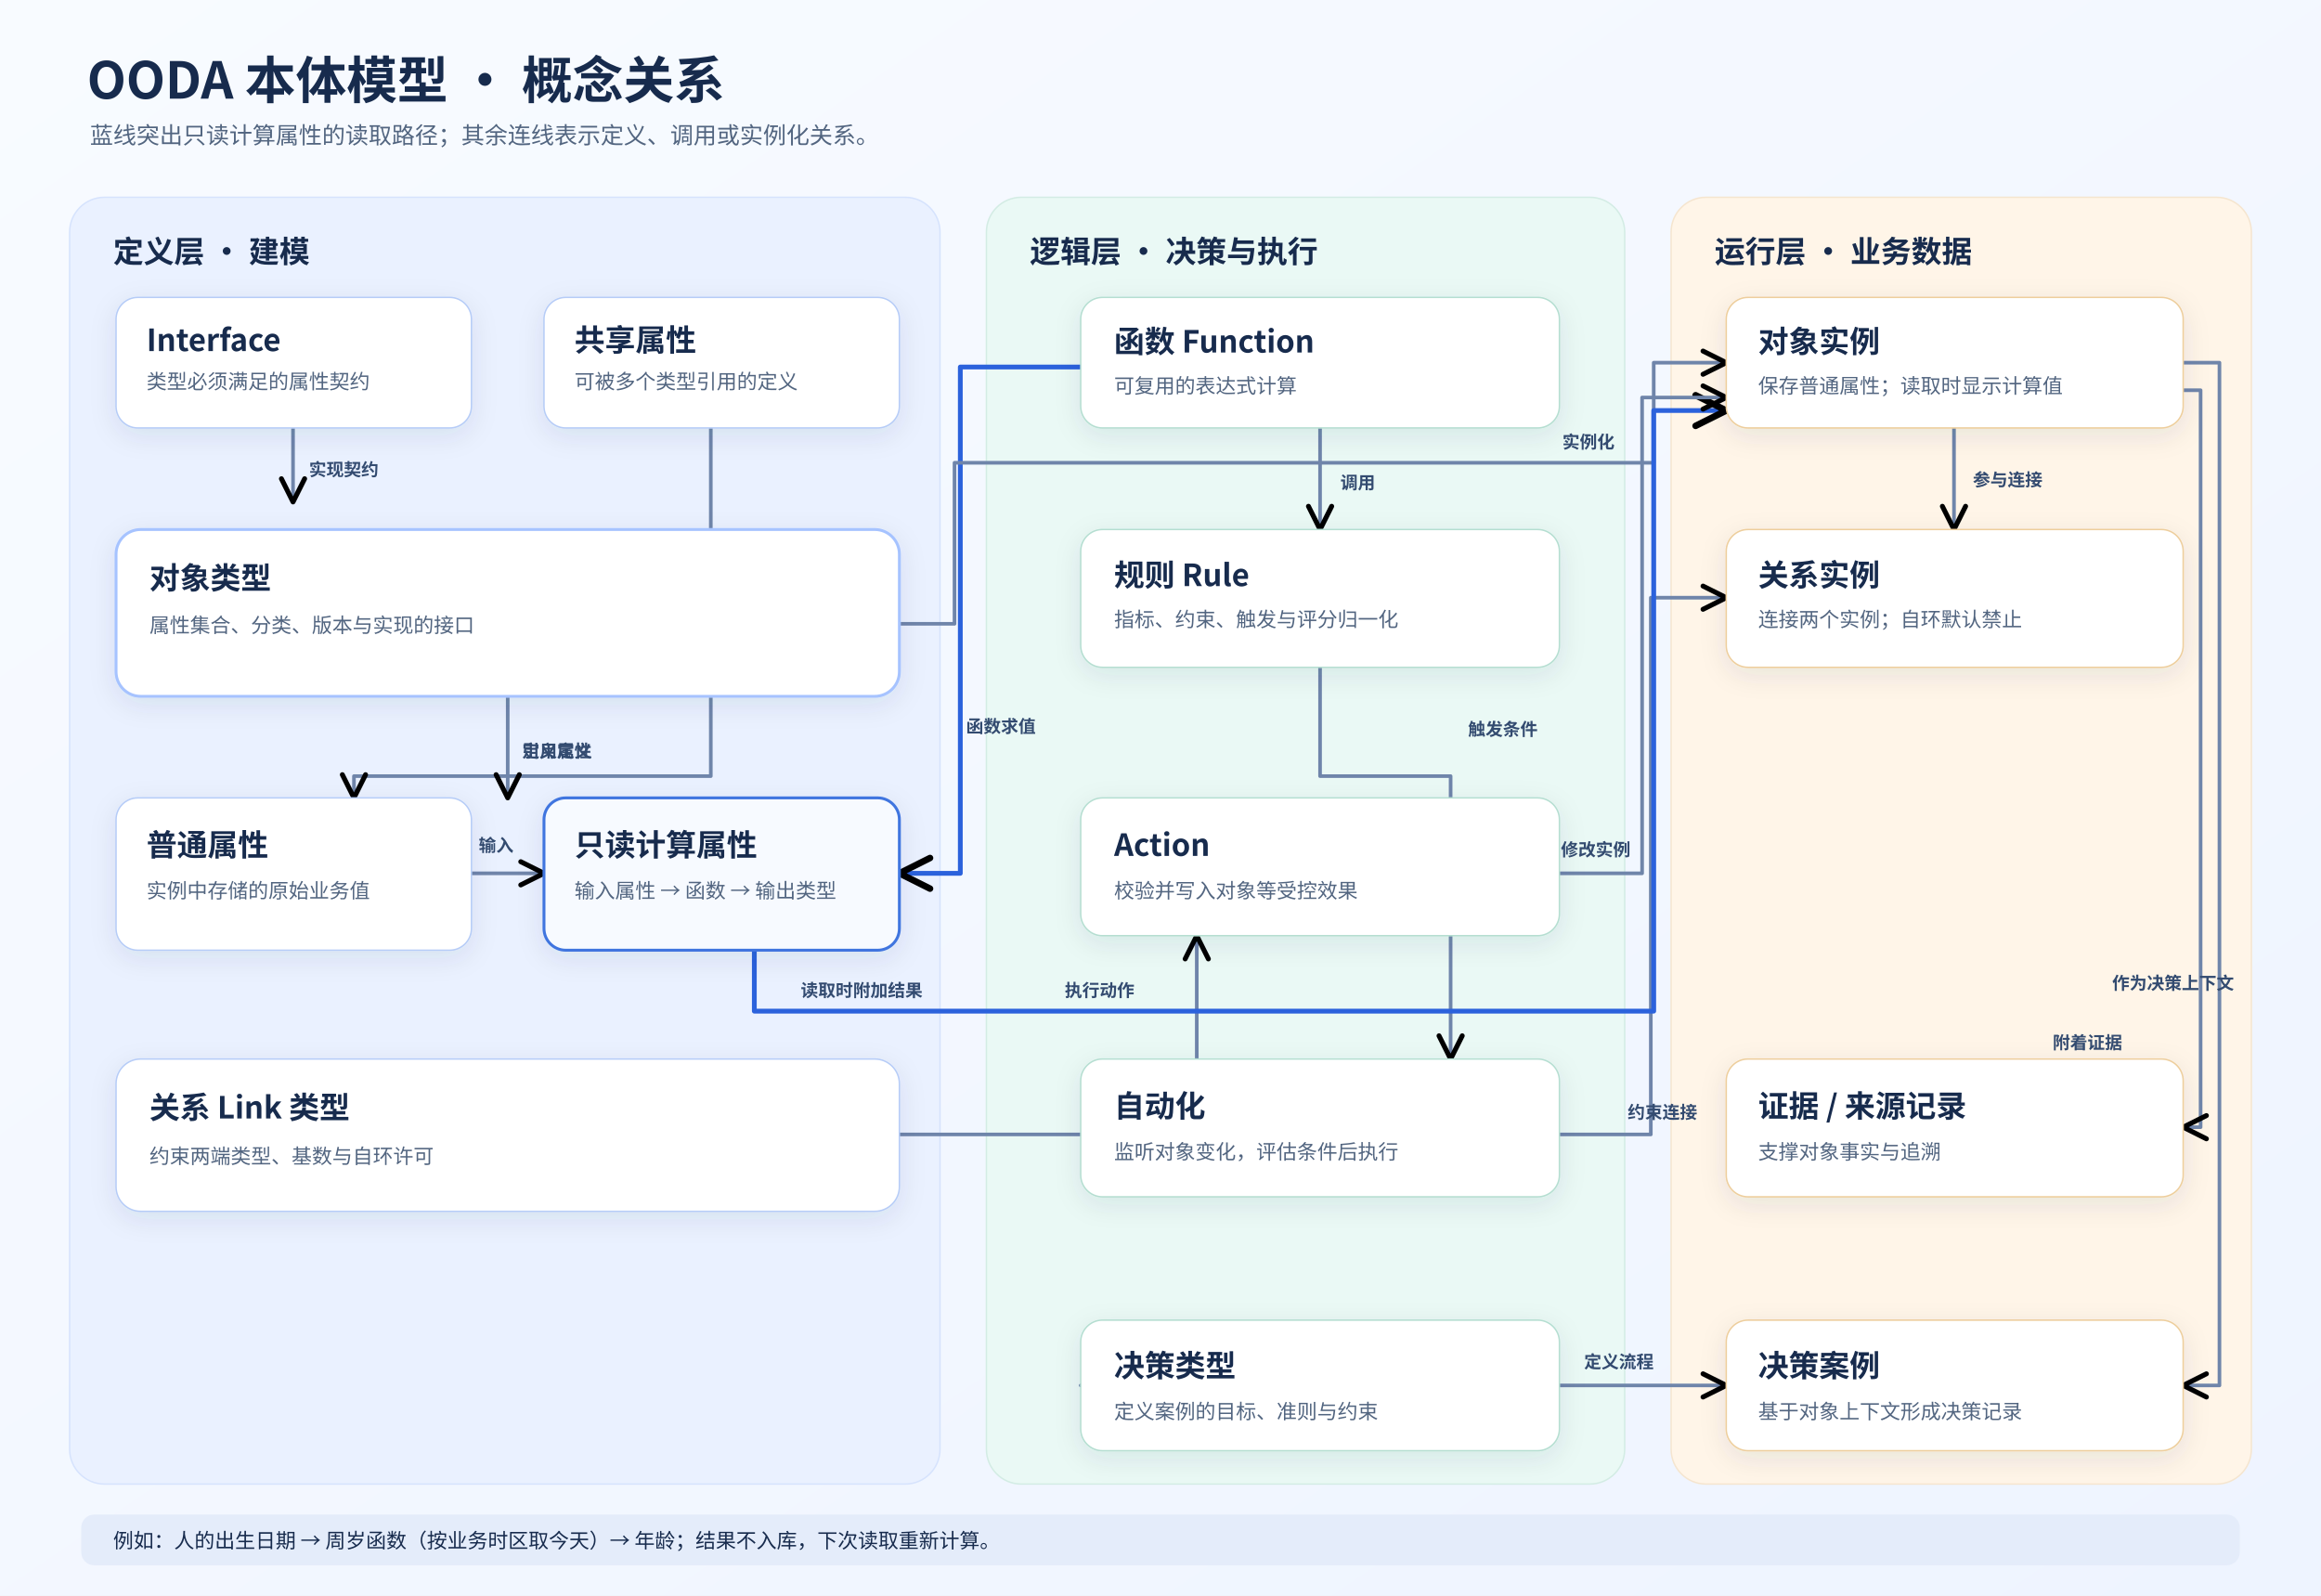
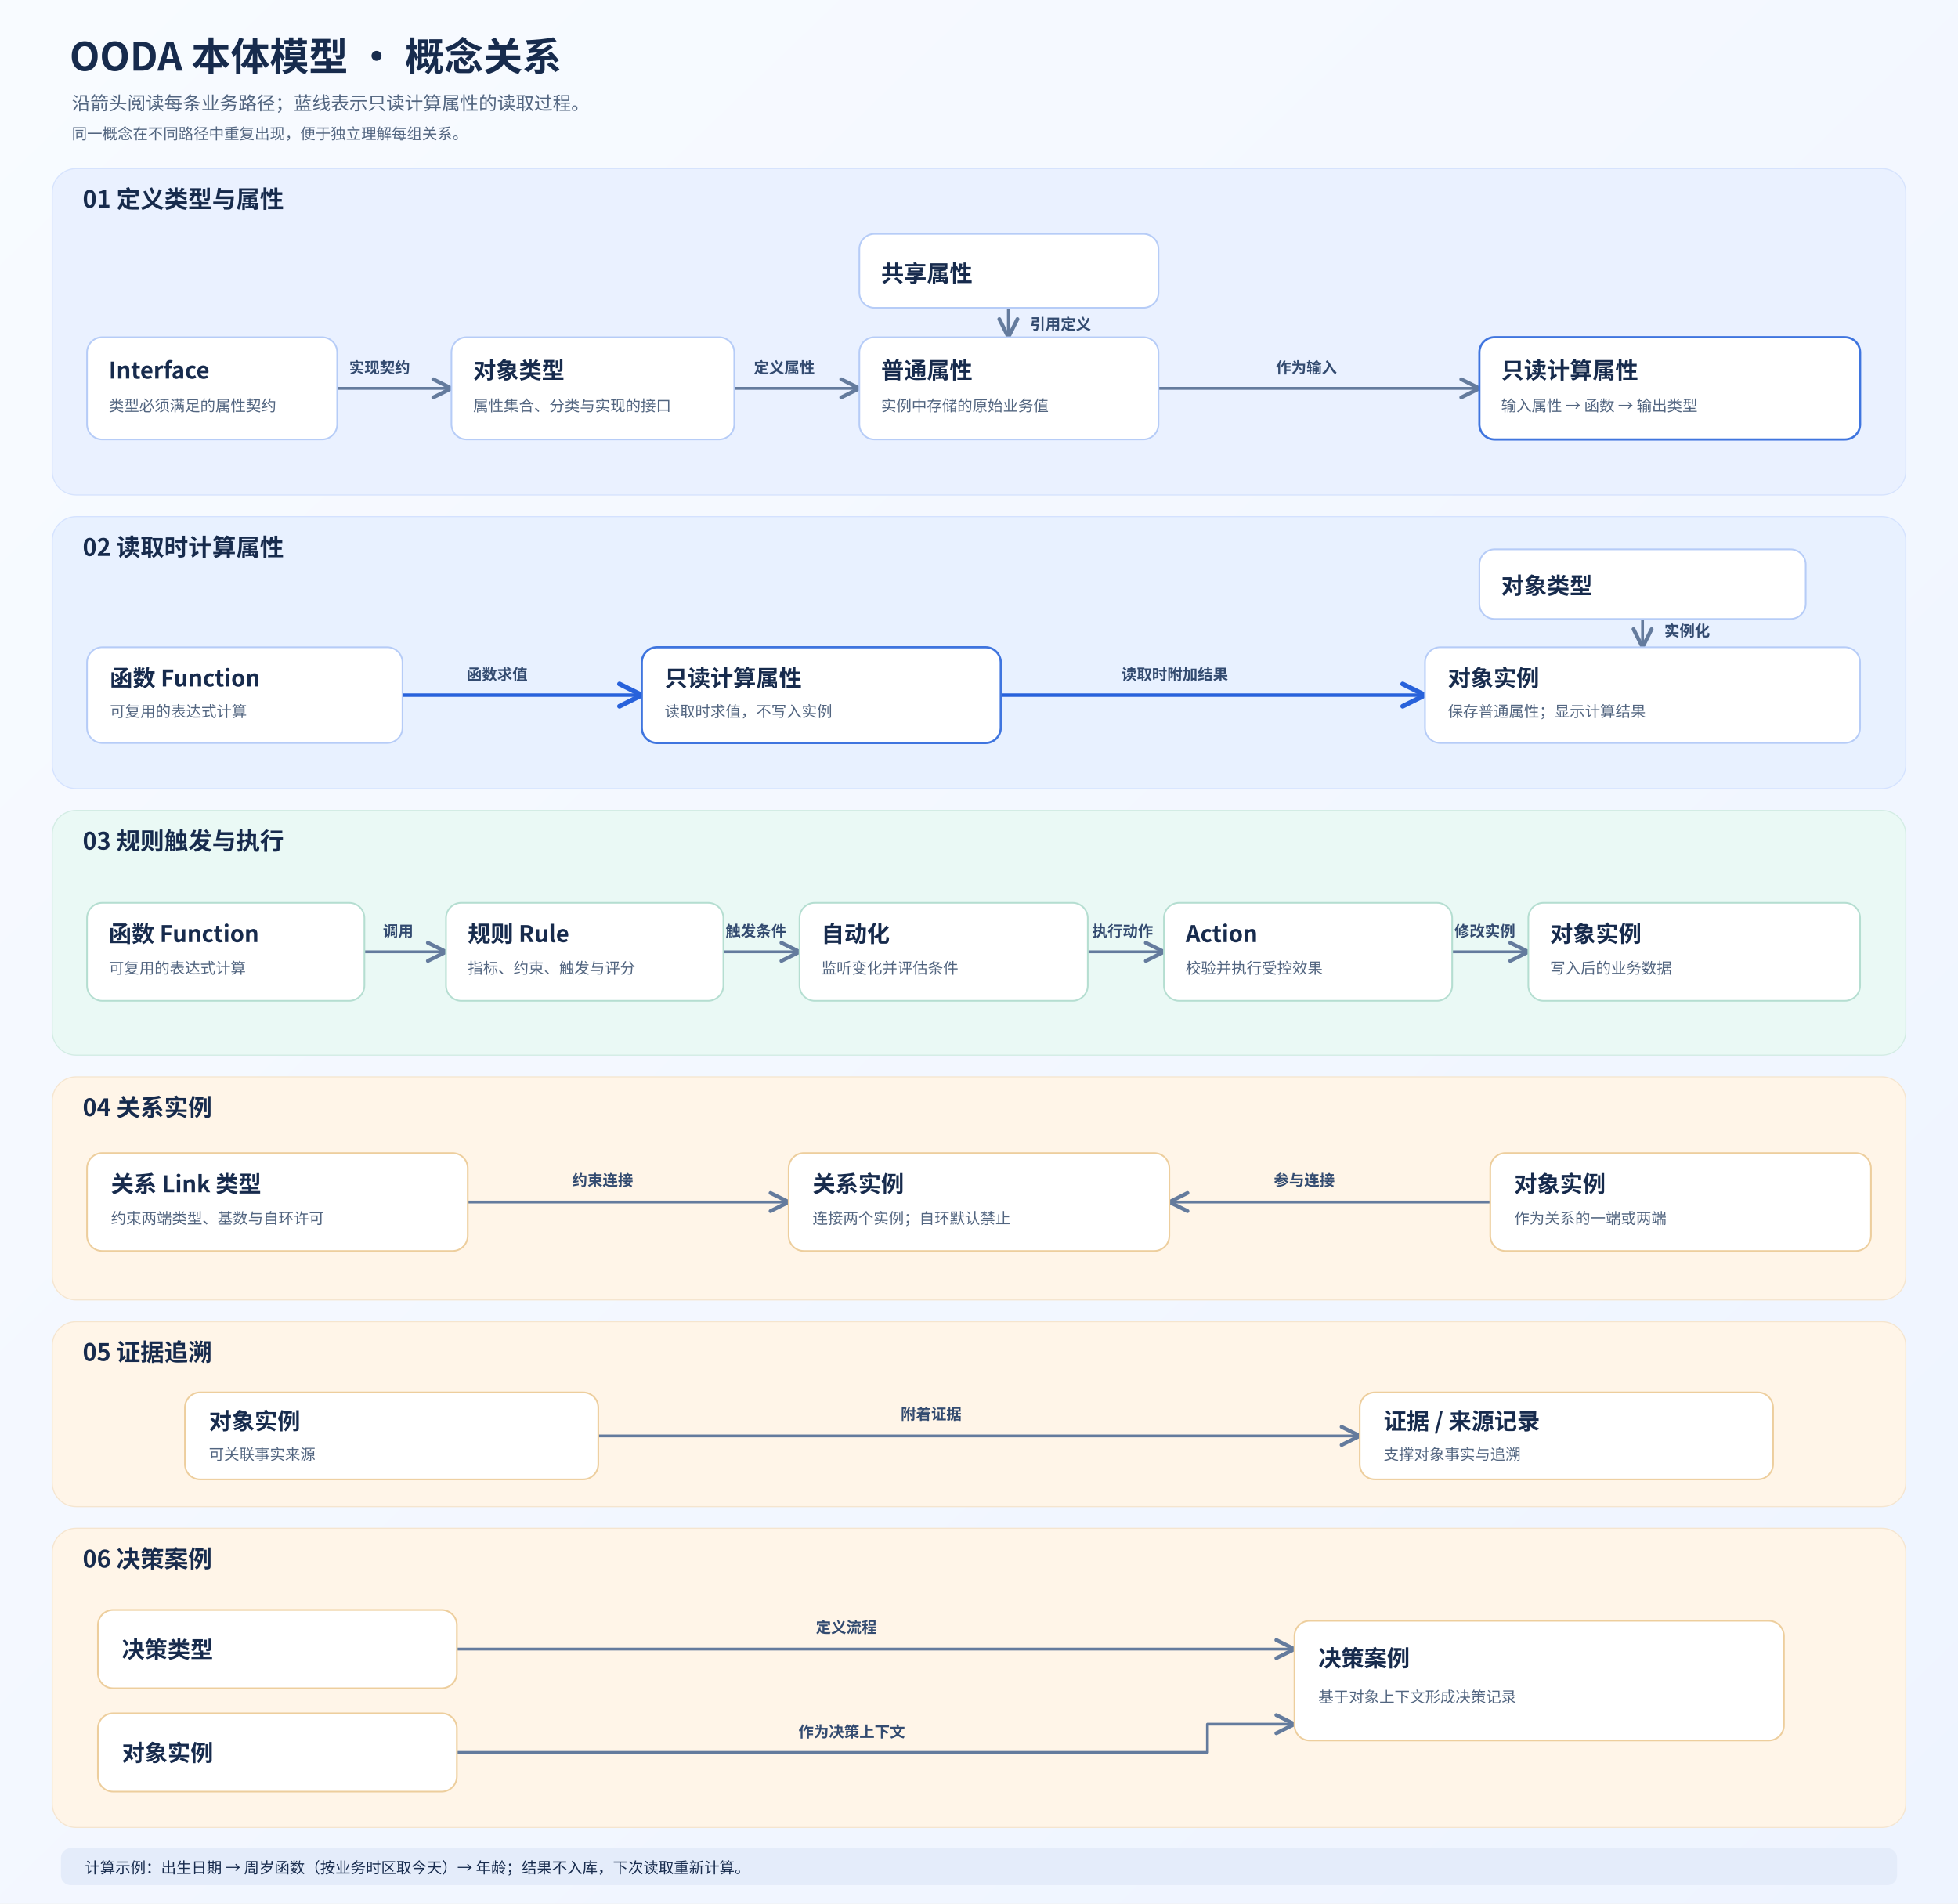
- <svg xmlns="http://www.w3.org/2000/svg" width="1600" height="1100" viewBox="0 0 1600 1100" role="img" aria-labelledby="title description">
+ <svg xmlns="http://www.w3.org/2000/svg" width="1800" height="1750" viewBox="0 0 1800 1750" style="max-width:100%;height:auto" role="img" aria-labelledby="title description">
  <defs>
    <linearGradient id="background" x2="1" y2="1">
      <stop stop-color="#f8fbff" />
      <stop offset="1" stop-color="#eef4ff" />
    </linearGradient>
-     <filter id="shadow" x="-20%" y="-30%" width="140%" height="170%">
-       <feDropShadow dx="0" dy="5" stdDeviation="9" flood-color="#142d56" flood-opacity=".09" />
-     </filter>
    <marker id="arrow" viewBox="0 0 10 10" refX="9" refY="5" markerWidth="8" markerHeight="8" orient="auto-start-reverse">
-       <path d="M1 1 9 5 1 9" fill="none" stroke="currentColor" stroke-width="1.7" stroke-linecap="round" stroke-linejoin="round" />
+       <path d="M1 1 9 5 1 9" fill="none" stroke="#647b9d" stroke-width="1.7" stroke-linecap="round" stroke-linejoin="round" />
+     </marker>
+     <marker id="arrow-blue" viewBox="0 0 10 10" refX="9" refY="5" markerWidth="8" markerHeight="8" orient="auto-start-reverse">
+       <path d="M1 1 9 5 1 9" fill="none" stroke="#2862db" stroke-width="1.7" stroke-linecap="round" stroke-linejoin="round" />
    </marker>
    <style>
      text { font-family: "Microsoft YaHei", "PingFang SC", "Noto Sans CJK SC", sans-serif; fill: #172b4d; }
-       .title { font-size: 35px; font-weight: 750; }
-       .subtitle { font-size: 16px; fill: #526580; }
-       .lane-title { font-size: 21px; font-weight: 700; }
-       .box-title { font-size: 21px; font-weight: 700; }
-       .box-sub { font-size: 14px; fill: #526580; }
-       .tag { font-size: 12px; font-weight: 700; }
-       .edge { fill: none; stroke: #6f85aa; stroke-width: 2.5; stroke-linecap: round; stroke-linejoin: round; marker-end: url(#arrow); }
-       .edge-strong { stroke: #2b62dc; stroke-width: 3.3; }
-       .edge-label { font-size: 12px; font-weight: 700; fill: #334b70; }
+       .title { font-size: 36px; font-weight: 750; }
+       .subtitle { font-size: 17px; fill: #526580; }
+       .section-title { font-size: 22px; font-weight: 700; }
+       .card-title { font-size: 21px; font-weight: 700; }
+       .card-sub { font-size: 14px; fill: #526580; }
+       .edge { fill: none; stroke: #647b9d; stroke-width: 2.6; stroke-linecap: round; stroke-linejoin: round; marker-end: url(#arrow); }
+       .edge-blue { stroke: #2862db; stroke-width: 3.2; marker-end: url(#arrow-blue); }
+       .edge-label { font-size: 14px; font-weight: 700; fill: #334b70; }
+       .hint { font-size: 14px; fill: #526580; }
    </style>
  </defs>
-   <rect width="1600" height="1100" fill="url(#background)" />
-   <text class="title" x="60" y="68">OODA 本体模型 · 概念关系</text>
-   <text class="subtitle" x="62" y="99">蓝线突出只读计算属性的读取路径；其余连线表示定义、调用或实例化关系。</text>
-   <rect x="48" y="136" width="600" height="887" rx="24" fill="#eaf1ff" stroke="#d6e3fd" />
-   <rect x="680" y="136" width="440" height="887" rx="24" fill="#eaf9f5" stroke="#d3ece4" />
-   <rect x="1152" y="136" width="400" height="887" rx="24" fill="#fff5e8" stroke="#f5e5cf" />
-   <text class="lane-title" x="78" y="181" fill="#1d4ed8">定义层 · 建模</text>
-   <text class="lane-title" x="710" y="181" fill="#08775c">逻辑层 · 决策与执行</text>
-   <text class="lane-title" x="1182" y="181" fill="#a66512">运行层 · 业务数据</text>
-   <g color="#6f85aa">
-     <path class="edge" d="M202 295 V346" />
-     <text class="edge-label" x="213" y="328">实现契约</text>
-     <path class="edge" d="M490 295 V535 H244 V550" />
-     <text class="edge-label" x="360" y="522">引用定义</text>
-     <path class="edge" d="M350 480 V550" />
-     <text class="edge-label" x="360" y="522">定义属性</text>
-     <path class="edge" d="M325 602 H375" />
-     <text class="edge-label" x="330" y="587">输入</text>
-     <path class="edge edge-strong" d="M745 253 H662 V602 H620" />
-     <text class="edge-label" x="666" y="505">函数求值</text>
-     <path class="edge" d="M910 295 V365" />
-     <text class="edge-label" x="924" y="337">调用</text>
-     <path class="edge" d="M910 460 V535 H1000 V730" />
-     <text class="edge-label" x="1012" y="507">触发条件</text>
-     <path class="edge" d="M825 730 V645" />
-     <text class="edge-label" x="734" y="687">执行动作</text>
-     <path class="edge" d="M745 955 H1125 V955 H1190" />
-     <text class="edge-label" x="1092" y="943">定义流程</text>
-     <path class="edge" d="M325 782 H1138 V412 H1190" />
-     <text class="edge-label" x="1122" y="771">约束连接</text>
-     <path class="edge" d="M450 430 H658 V319 H1140 V250 H1190" />
-     <text class="edge-label" x="1077" y="309">实例化</text>
-     <path class="edge edge-strong" d="M520 655 V697 H1140 V283 H1190" />
-     <text class="edge-label" x="552" y="687">读取时附加结果</text>
-     <path class="edge" d="M1075 602 H1132 V274 H1190" />
-     <text class="edge-label" x="1076" y="590">修改实例</text>
-     <path class="edge" d="M1347 295 V365" />
-     <text class="edge-label" x="1360" y="335">参与连接</text>
-     <path class="edge" d="M1505 269 H1517 V777 H1505" />
-     <text class="edge-label" x="1415" y="723">附着证据</text>
-     <path class="edge" d="M1505 250 H1530 V955 H1505" />
-     <text class="edge-label" x="1456" y="682">作为决策上下文</text>
+   <rect width="1800" height="1750" fill="url(#background)" />
+   <text class="title" x="64" y="65">OODA 本体模型 · 概念关系</text>
+   <text class="subtitle" x="66" y="101">沿箭头阅读每条业务路径；蓝线表示只读计算属性的读取过程。</text>
+   <text class="hint" x="66" y="128">同一概念在不同路径中重复出现，便于独立理解每组关系。</text>
+   <rect x="48" y="155" width="1704" height="300" rx="22" fill="#eaf1ff" stroke="#d6e3fd" />
+   <rect x="48" y="475" width="1704" height="250" rx="22" fill="#e8f1ff" stroke="#d4e2ff" />
+   <rect x="48" y="745" width="1704" height="225" rx="22" fill="#eaf9f5" stroke="#d3ece4" />
+   <rect x="48" y="990" width="1704" height="205" rx="22" fill="#fff5e8" stroke="#f5e5cf" />
+   <rect x="48" y="1215" width="1704" height="170" rx="22" fill="#fff5e8" stroke="#f5e5cf" />
+   <rect x="48" y="1405" width="1704" height="275" rx="22" fill="#fff5e8" stroke="#f5e5cf" />
+   <text class="section-title" x="76" y="191" fill="#1d4ed8">01  定义类型与属性</text>
+   <text class="section-title" x="76" y="511" fill="#1d4ed8">02  读取时计算属性</text>
+   <text class="section-title" x="76" y="781" fill="#08775c">03  规则触发与执行</text>
+   <text class="section-title" x="76" y="1026" fill="#a66512">04  关系实例</text>
+   <text class="section-title" x="76" y="1251" fill="#a66512">05  证据追溯</text>
+   <text class="section-title" x="76" y="1441" fill="#a66512">06  决策案例</text>
+   <g>
+     <path class="edge" d="M310 357 H415" />
+     <text class="edge-label" x="321" y="343">实现契约</text>
+     <path class="edge" d="M675 357 H790" />
+     <text class="edge-label" x="693" y="343">定义属性</text>
+     <path class="edge" d="M927 283 V310" />
+     <text class="edge-label" x="947" y="303">引用定义</text>
+     <path class="edge" d="M1065 357 H1360" />
+     <text class="edge-label" x="1173" y="343">作为输入</text>
+     <path class="edge edge-blue" d="M370 639 H590" />
+     <text class="edge-label" x="429" y="625">函数求值</text>
+     <path class="edge edge-blue" d="M920 639 H1310" />
+     <text class="edge-label" x="1031" y="625">读取时附加结果</text>
+     <path class="edge" d="M1510 569 V595" />
+     <text class="edge-label" x="1530" y="585">实例化</text>
+     <path class="edge" d="M335 875 H410" />
+     <text class="edge-label" x="352" y="861">调用</text>
+     <path class="edge" d="M665 875 H735" />
+     <text class="edge-label" x="667" y="861">触发条件</text>
+     <path class="edge" d="M1000 875 H1070" />
+     <text class="edge-label" x="1004" y="861">执行动作</text>
+     <path class="edge" d="M1335 875 H1405" />
+     <text class="edge-label" x="1337" y="861">修改实例</text>
+     <path class="edge" d="M430 1105 H725" />
+     <text class="edge-label" x="526" y="1090">约束连接</text>
+     <path class="edge" d="M1370 1105 H1075" />
+     <text class="edge-label" x="1171" y="1090">参与连接</text>
+     <path class="edge" d="M550 1320 H1250" />
+     <text class="edge-label" x="828" y="1305">附着证据</text>
+     <path class="edge" d="M420 1516 H1190" />
+     <text class="edge-label" x="750" y="1501">定义流程</text>
+     <path class="edge" d="M420 1611 H1110 V1585 H1190" />
+     <text class="edge-label" x="734" y="1597">作为决策上下文</text>
  </g>
-   <g filter="url(#shadow)">
-     <rect x="80" y="205" width="245" height="90" rx="15" fill="#fff" stroke="#b6ccf7" />
-     <rect x="375" y="205" width="245" height="90" rx="15" fill="#fff" stroke="#b6ccf7" />
-     <rect x="80" y="365" width="540" height="115" rx="17" fill="#fff" stroke="#a6c3ff" stroke-width="2" />
-     <rect x="80" y="550" width="245" height="105" rx="15" fill="#fff" stroke="#b6ccf7" />
-     <rect x="375" y="550" width="245" height="105" rx="15" fill="#f7faff" stroke="#3f75df" stroke-width="2" />
-     <rect x="80" y="730" width="540" height="105" rx="17" fill="#fff" stroke="#b6ccf7" />
+   <g fill="#fff" stroke="#b6ccf7" stroke-width="1.5">
+     <rect x="80" y="310" width="230" height="94" rx="14" />
+     <rect x="415" y="310" width="260" height="94" rx="14" />
+     <rect x="790" y="310" width="275" height="94" rx="14" />
+     <rect x="790" y="215" width="275" height="68" rx="14" />
+     <rect x="1360" y="310" width="350" height="94" rx="14" stroke="#3f75df" stroke-width="2" />
  </g>
-   <text class="box-title" x="101" y="242">Interface</text>
-   <text class="box-sub" x="101" y="268">类型必须满足的属性契约</text>
-   <text class="box-title" x="396" y="242">共享属性</text>
-   <text class="box-sub" x="396" y="268">可被多个类型引用的定义</text>
-   <text class="box-title" x="103" y="406">对象类型</text>
-   <text class="box-sub" x="103" y="436">属性集合、分类、版本与实现的接口</text>
-   <text class="box-title" x="101" y="590">普通属性</text>
-   <text class="box-sub" x="101" y="619">实例中存储的原始业务值</text>
-   <text class="box-title" x="396" y="590">只读计算属性</text>
-   <text class="box-sub" x="396" y="619">输入属性 → 函数 → 输出类型</text>
-   <text class="box-title" x="103" y="771">关系 Link 类型</text>
-   <text class="box-sub" x="103" y="802">约束两端类型、基数与自环许可</text>
-   <g filter="url(#shadow)">
-     <rect x="745" y="205" width="330" height="90" rx="15" fill="#fff" stroke="#b5ded1" />
-     <rect x="745" y="365" width="330" height="95" rx="15" fill="#fff" stroke="#b5ded1" />
-     <rect x="745" y="550" width="330" height="95" rx="15" fill="#fff" stroke="#b5ded1" />
-     <rect x="745" y="730" width="330" height="95" rx="15" fill="#fff" stroke="#b5ded1" />
-     <rect x="745" y="910" width="330" height="90" rx="15" fill="#fff" stroke="#b5ded1" />
+   <text class="card-title" x="100" y="348">Interface</text>
+   <text class="card-sub" x="100" y="378">类型必须满足的属性契约</text>
+   <text class="card-title" x="435" y="348">对象类型</text>
+   <text class="card-sub" x="435" y="378">属性集合、分类与实现的接口</text>
+   <text class="card-title" x="810" y="348">普通属性</text>
+   <text class="card-sub" x="810" y="378">实例中存储的原始业务值</text>
+   <text class="card-title" x="810" y="259">共享属性</text>
+   <text class="card-title" x="1380" y="348">只读计算属性</text>
+   <text class="card-sub" x="1380" y="378">输入属性 → 函数 → 输出类型</text>
+   <g fill="#fff" stroke="#b6ccf7" stroke-width="1.5">
+     <rect x="80" y="595" width="290" height="88" rx="14" />
+     <rect x="590" y="595" width="330" height="88" rx="14" stroke="#3f75df" stroke-width="2" />
+     <rect x="1360" y="505" width="300" height="64" rx="14" />
+     <rect x="1310" y="595" width="400" height="88" rx="14" />
  </g>
-   <text class="box-title" x="768" y="243">函数 Function</text>
-   <text class="box-sub" x="768" y="271">可复用的表达式计算</text>
-   <text class="box-title" x="768" y="404">规则 Rule</text>
-   <text class="box-sub" x="768" y="432">指标、约束、触发与评分归一化</text>
-   <text class="box-title" x="768" y="590">Action</text>
-   <text class="box-sub" x="768" y="619">校验并写入对象等受控效果</text>
-   <text class="box-title" x="768" y="770">自动化</text>
-   <text class="box-sub" x="768" y="799">监听对象变化，评估条件后执行</text>
-   <text class="box-title" x="768" y="949">决策类型</text>
-   <text class="box-sub" x="768" y="978">定义案例的目标、准则与约束</text>
-   <g filter="url(#shadow)">
-     <rect x="1190" y="205" width="315" height="90" rx="15" fill="#fff" stroke="#edce9d" />
-     <rect x="1190" y="365" width="315" height="95" rx="15" fill="#fff" stroke="#edce9d" />
-     <rect x="1190" y="730" width="315" height="95" rx="15" fill="#fff" stroke="#edce9d" />
-     <rect x="1190" y="910" width="315" height="90" rx="15" fill="#fff" stroke="#edce9d" />
+   <text class="card-title" x="101" y="631">函数 Function</text>
+   <text class="card-sub" x="101" y="659">可复用的表达式计算</text>
+   <text class="card-title" x="611" y="631">只读计算属性</text>
+   <text class="card-sub" x="611" y="659">读取时求值，不写入实例</text>
+   <text class="card-title" x="1380" y="546">对象类型</text>
+   <text class="card-title" x="1331" y="631">对象实例</text>
+   <text class="card-sub" x="1331" y="659">保存普通属性；显示计算结果</text>
+   <g fill="#fff" stroke="#b5ded1" stroke-width="1.5">
+     <rect x="80" y="830" width="255" height="90" rx="14" />
+     <rect x="410" y="830" width="255" height="90" rx="14" />
+     <rect x="735" y="830" width="265" height="90" rx="14" />
+     <rect x="1070" y="830" width="265" height="90" rx="14" />
+     <rect x="1405" y="830" width="305" height="90" rx="14" />
  </g>
-   <text class="box-title" x="1212" y="243">对象实例</text>
-   <text class="box-sub" x="1212" y="271">保存普通属性；读取时显示计算值</text>
-   <text class="box-title" x="1212" y="404">关系实例</text>
-   <text class="box-sub" x="1212" y="432">连接两个实例；自环默认禁止</text>
-   <text class="box-title" x="1212" y="770">证据 / 来源记录</text>
-   <text class="box-sub" x="1212" y="799">支撑对象事实与追溯</text>
-   <text class="box-title" x="1212" y="949">决策案例</text>
-   <text class="box-sub" x="1212" y="978">基于对象上下文形成决策记录</text>
-   <rect x="56" y="1044" width="1488" height="35" rx="9" fill="#e4ecfa" />
-   <text x="78" y="1067" font-size="14" fill="#415675">例如：人的出生日期 → 周岁函数（按业务时区取今天）→ 年龄；结果不入库，下次读取重新计算。</text>
+   <text class="card-title" x="100" y="866">函数 Function</text>
+   <text class="card-sub" x="100" y="895">可复用的表达式计算</text>
+   <text class="card-title" x="430" y="866">规则 Rule</text>
+   <text class="card-sub" x="430" y="895">指标、约束、触发与评分</text>
+   <text class="card-title" x="755" y="866">自动化</text>
+   <text class="card-sub" x="755" y="895">监听变化并评估条件</text>
+   <text class="card-title" x="1090" y="866">Action</text>
+   <text class="card-sub" x="1090" y="895">校验并执行受控效果</text>
+   <text class="card-title" x="1425" y="866">对象实例</text>
+   <text class="card-sub" x="1425" y="895">写入后的业务数据</text>
+   <g fill="#fff" stroke="#edce9d" stroke-width="1.5">
+     <rect x="80" y="1060" width="350" height="90" rx="14" />
+     <rect x="725" y="1060" width="350" height="90" rx="14" />
+     <rect x="1370" y="1060" width="350" height="90" rx="14" />
+   </g>
+   <text class="card-title" x="102" y="1096">关系 Link 类型</text>
+   <text class="card-sub" x="102" y="1125">约束两端类型、基数与自环许可</text>
+   <text class="card-title" x="747" y="1096">关系实例</text>
+   <text class="card-sub" x="747" y="1125">连接两个实例；自环默认禁止</text>
+   <text class="card-title" x="1392" y="1096">对象实例</text>
+   <text class="card-sub" x="1392" y="1125">作为关系的一端或两端</text>
+   <g fill="#fff" stroke="#edce9d" stroke-width="1.5">
+     <rect x="170" y="1280" width="380" height="80" rx="14" />
+     <rect x="1250" y="1280" width="380" height="80" rx="14" />
+   </g>
+   <text class="card-title" x="192" y="1314">对象实例</text>
+   <text class="card-sub" x="192" y="1342">可关联事实来源</text>
+   <text class="card-title" x="1272" y="1314">证据 / 来源记录</text>
+   <text class="card-sub" x="1272" y="1342">支撑对象事实与追溯</text>
+   <g fill="#fff" stroke="#edce9d" stroke-width="1.5">
+     <rect x="90" y="1480" width="330" height="72" rx="14" />
+     <rect x="90" y="1575" width="330" height="72" rx="14" />
+     <rect x="1190" y="1490" width="450" height="110" rx="14" />
+   </g>
+   <text class="card-title" x="112" y="1524">决策类型</text>
+   <text class="card-title" x="112" y="1619">对象实例</text>
+   <text class="card-title" x="1212" y="1532">决策案例</text>
+   <text class="card-sub" x="1212" y="1565">基于对象上下文形成决策记录</text>
+   <rect x="56" y="1699" width="1688" height="34" rx="9" fill="#e4ecfa" />
+   <text x="78" y="1722" font-size="14" fill="#415675">计算示例：出生日期 → 周岁函数（按业务时区取今天）→ 年龄；结果不入库，下次读取重新计算。</text>
</svg>
